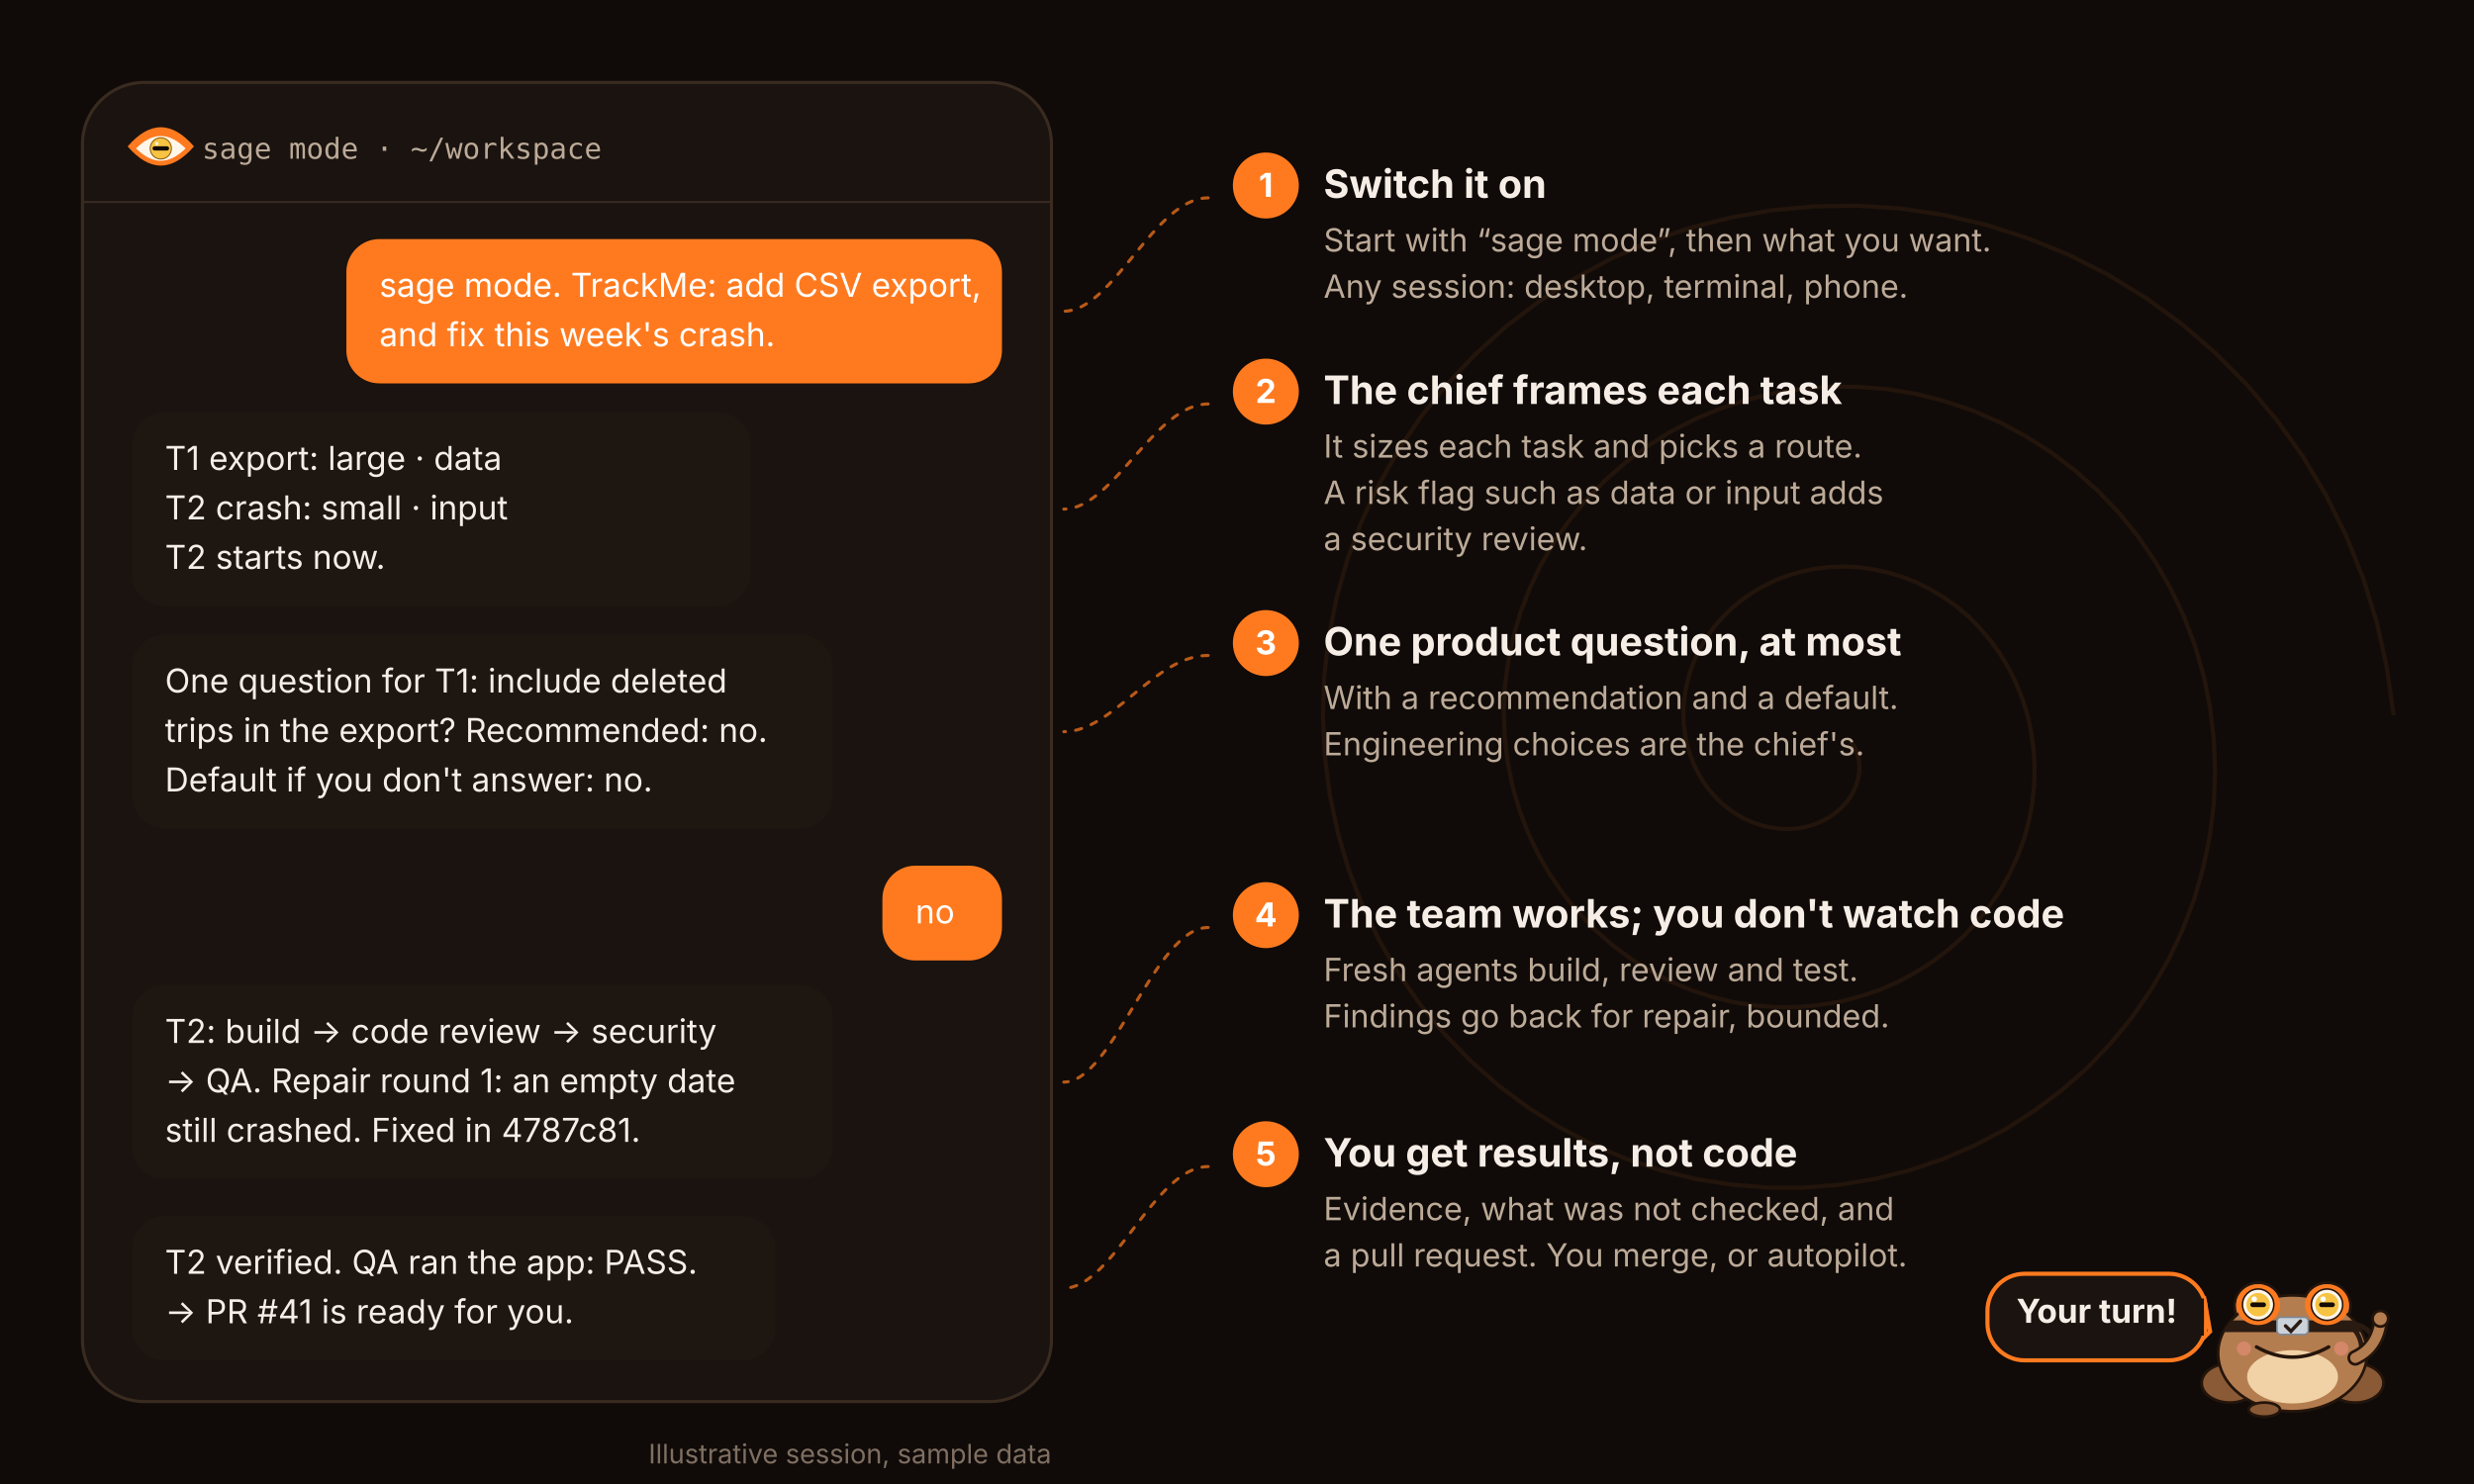
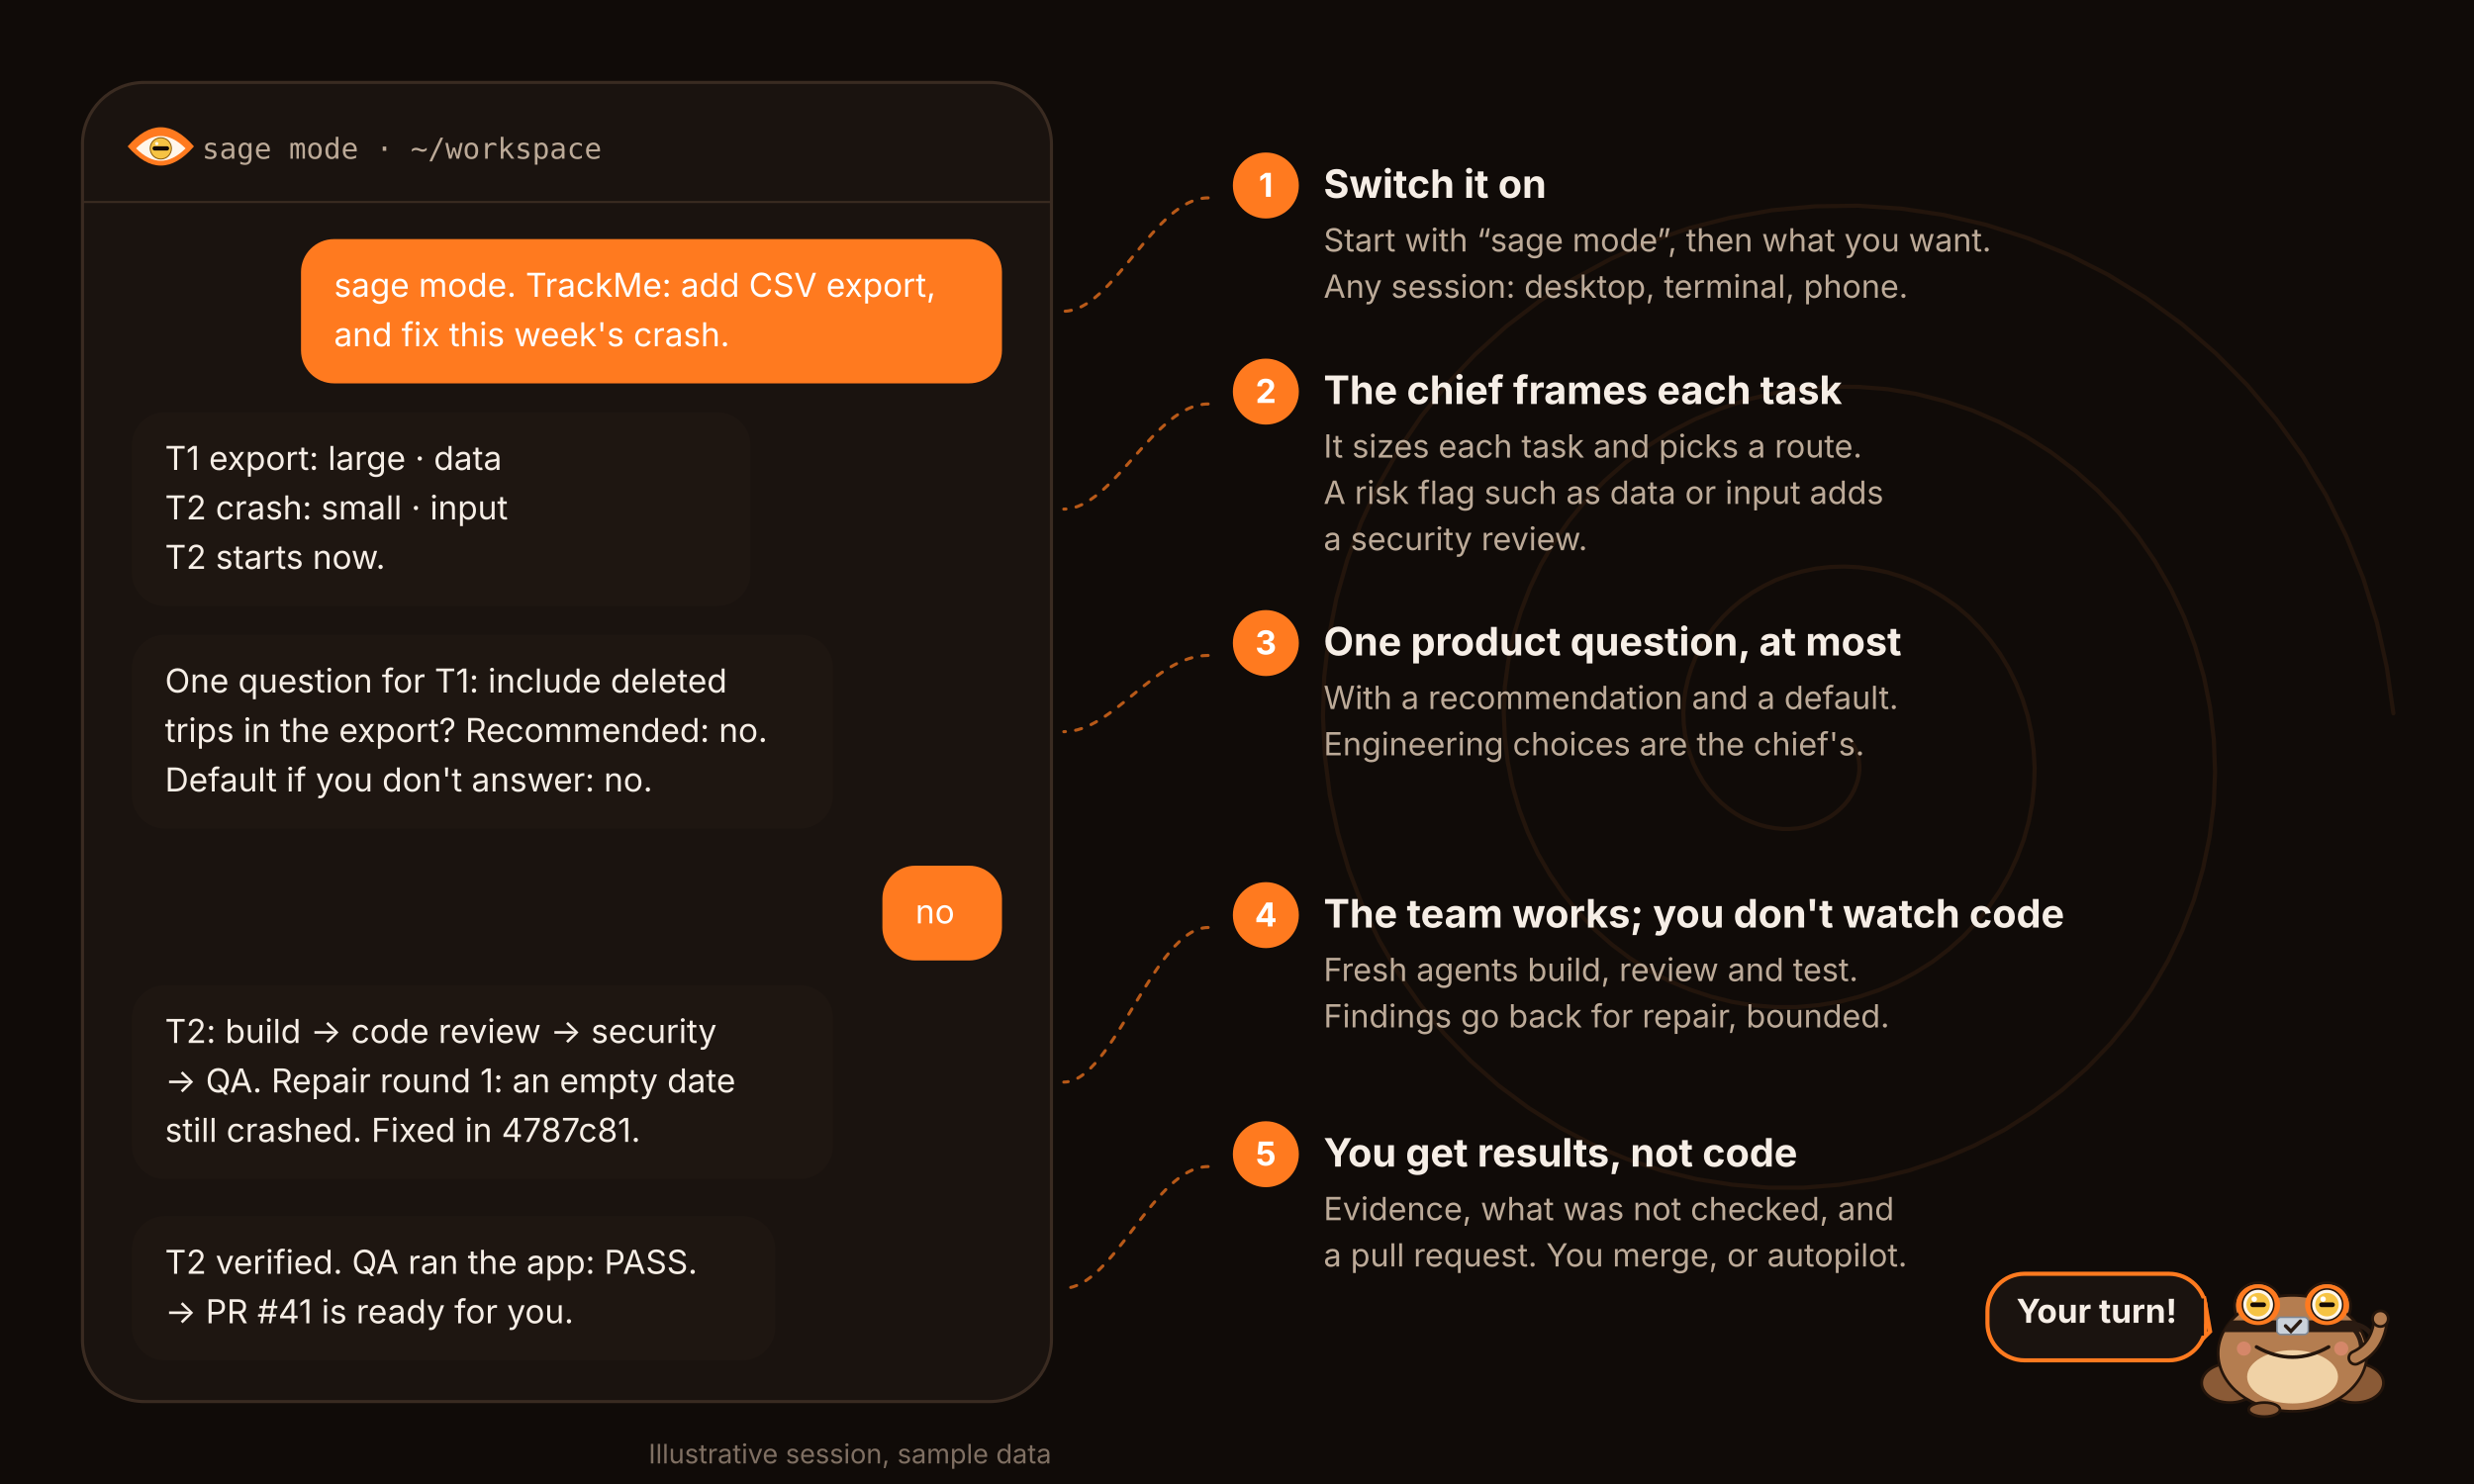
- <svg xmlns="http://www.w3.org/2000/svg" viewBox="0 0 1200 720" width="1200" height="720" role="img" aria-label="Learn sage in five minutes: an illustrative session with numbered notes. 1, switch it on. 2, the chief frames each task. 3, one product question at most. 4, the team works. 5, you get results and a pull request.">
+ <svg xmlns="http://www.w3.org/2000/svg" viewBox="0 0 1200 720" width="1200" height="720" role="img" aria-label="Your first training, in five minutes: an illustrative session with numbered notes. 1, switch it on. 2, the chief frames each task. 3, one product question at most. 4, the team works. 5, you get results and a pull request.">
  <defs>
    <marker id="arrow" viewBox="0 0 10 10" refX="8" refY="5" markerWidth="7" markerHeight="7" orient="auto-start-reverse">
      <path d="M0 0 L10 5 L0 10 z" fill="#BCAA98" />
    </marker>
    <marker id="arrow-accent" viewBox="0 0 10 10" refX="8" refY="5" markerWidth="7" markerHeight="7" orient="auto-start-reverse">
      <path d="M0 0 L10 5 L0 10 z" fill="#FF7A1F" />
    </marker>
    <marker id="arrow-bad" viewBox="0 0 10 10" refX="8" refY="5" markerWidth="7" markerHeight="7" orient="auto-start-reverse">
      <path d="M0 0 L10 5 L0 10 z" fill="#F08A78" />
    </marker>
  </defs>
  <rect width="1200" height="720" fill="#100B08" />
  <path d="M898.0 360.0 L 899.1 361.5 L 900.0 363.2 L 900.7 365.1 L 901.3 367.1 L 901.7 369.2 L 901.9 371.4 L 901.9 373.7 L 901.6 376.1 L 901.1 378.5 L 900.3 380.9 L 899.3 383.4 L 898.0 385.8 L 896.5 388.1 L 894.7 390.3 L 892.6 392.4 L 890.3 394.4 L 887.8 396.2 L 885.0 397.8 L 882.0 399.2 L 878.8 400.4 L 875.5 401.3 L 872.0 401.9 L 868.4 402.2 L 864.6 402.2 L 860.9 401.8 L 857.0 401.1 L 853.2 400.1 L 849.4 398.7 L 845.6 397.0 L 842.0 394.9 L 838.4 392.4 L 835.0 389.6 L 831.8 386.4 L 828.8 382.9 L 826.1 379.2 L 823.7 375.1 L 821.5 370.7 L 819.8 366.1 L 818.3 361.3 L 817.3 356.3 L 816.7 351.2 L 816.5 345.9 L 816.8 340.5 L 817.5 335.1 L 818.7 329.7 L 820.3 324.4 L 822.4 319.0 L 825.0 313.9 L 828.1 308.8 L 831.6 304.0 L 835.6 299.4 L 840.0 295.1 L 844.8 291.1 L 850.0 287.5 L 855.5 284.3 L 861.4 281.4 L 867.6 279.1 L 874.0 277.3 L 880.6 275.9 L 887.5 275.1 L 894.4 274.9 L 901.4 275.2 L 908.5 276.2 L 915.6 277.7 L 922.5 279.8 L 929.4 282.5 L 936.1 285.8 L 942.6 289.7 L 948.9 294.1 L 954.8 299.1 L 960.3 304.7 L 965.4 310.7 L 970.1 317.2 L 974.3 324.2 L 977.9 331.5 L 981.0 339.2 L 983.5 347.2 L 985.3 355.5 L 986.4 363.9 L 986.9 372.5 L 986.6 381.3 L 985.7 390.0 L 984.0 398.8 L 981.6 407.4 L 978.4 415.9 L 974.6 424.2 L 970.0 432.3 L 964.7 440.0 L 958.8 447.4 L 952.3 454.3 L 945.1 460.7 L 937.4 466.6 L 929.1 471.8 L 920.4 476.5 L 911.3 480.4 L 901.7 483.6 L 891.9 486.1 L 881.8 487.7 L 871.5 488.6 L 861.1 488.6 L 850.6 487.8 L 840.2 486.1 L 829.8 483.5 L 819.6 480.1 L 809.6 475.9 L 799.9 470.8 L 790.6 464.9 L 781.7 458.2 L 773.3 450.8 L 765.5 442.6 L 758.3 433.8 L 751.8 424.3 L 746.0 414.3 L 741.0 403.7 L 736.9 392.7 L 733.6 381.3 L 731.3 369.6 L 729.9 357.7 L 729.4 345.6 L 729.9 333.4 L 731.5 321.2 L 734.0 309.1 L 737.5 297.2 L 742.0 285.4 L 747.4 274.0 L 753.8 263.0 L 761.2 252.5 L 769.4 242.5 L 778.4 233.2 L 788.2 224.6 L 798.8 216.7 L 810.0 209.6 L 821.9 203.5 L 834.3 198.3 L 847.1 194.0 L 860.4 190.8 L 873.9 188.7 L 887.7 187.6 L 901.6 187.7 L 915.5 188.8 L 929.4 191.1 L 943.1 194.6 L 956.6 199.1 L 969.8 204.8 L 982.5 211.6 L 994.8 219.4 L 1006.4 228.2 L 1017.4 238.0 L 1027.6 248.6 L 1037.0 260.2 L 1045.4 272.5 L 1052.9 285.6 L 1059.4 299.3 L 1064.7 313.5 L 1069.0 328.3 L 1072.0 343.4 L 1073.8 358.8 L 1074.4 374.3 L 1073.8 390.0 L 1071.8 405.7 L 1068.6 421.2 L 1064.2 436.5 L 1058.5 451.5 L 1051.6 466.0 L 1043.4 480.1 L 1034.2 493.5 L 1023.8 506.2 L 1012.4 518.1 L 1000.0 529.0 L 986.6 539.0 L 972.5 548.0 L 957.6 555.8 L 942.0 562.5 L 925.9 567.9 L 909.3 572.0 L 892.3 574.8 L 875.1 576.2 L 857.7 576.2 L 840.3 574.8 L 822.9 572.1 L 805.8 567.9 L 789.0 562.3 L 772.6 555.4 L 756.7 547.1 L 741.4 537.5 L 726.9 526.7 L 713.3 514.7 L 700.6 501.6 L 688.9 487.4 L 678.3 472.3 L 669.0 456.3 L 660.9 439.5 L 654.2 422.0 L 648.9 404.0 L 645.0 385.5 L 642.6 366.6 L 641.7 347.6 L 642.3 328.4 L 644.5 309.3 L 648.2 290.3 L 653.5 271.6 L 660.3 253.3 L 668.6 235.5 L 678.3 218.4 L 689.4 202.0 L 701.8 186.5 L 715.5 172.0 L 730.4 158.5 L 746.4 146.3 L 763.4 135.3 L 781.3 125.6 L 799.9 117.4 L 819.3 110.7 L 839.3 105.6 L 859.6 102.0 L 880.3 100.1 L 901.2 99.8 L 922.1 101.2 L 942.9 104.3 L 963.5 109.1 L 983.7 115.6 L 1003.4 123.6 L 1022.5 133.3 L 1040.8 144.5 L 1058.3 157.2 L 1074.7 171.4 L 1090.0 186.8 L 1104.1 203.5 L 1116.9 221.3 L 1128.2 240.2 L 1138.0 260.0 L 1146.3 280.7 L 1152.9 302.0 L 1157.7 323.8 L 1160.9 346.1" fill="none" stroke="#FF8C3A" stroke-width="2" stroke-linecap="round" opacity="0.08" />
  <rect x="40" y="40" width="470" height="640" rx="30" fill="#1A130F" stroke="#3A2B21" stroke-width="1.5" />
  <path d="M61.92 71.04 Q 78 52.44, 94.08 71.04 Q 78 89.64, 61.92 71.04 Z" fill="#FF7A1F" stroke-width="0" stroke-linecap="round" />
  <path d="M66 72 Q 78 60, 90 72 Q 78 84, 66 72 Z" fill="#FFF6EA" stroke-width="0" stroke-linecap="round" />
  <circle cx="78" cy="72" r="5.16" fill="#F6C343" stroke="#8A5A06" stroke-width="0.48" />
  <rect x="73.975" y="70.968" width="8.05" height="2.064" rx="1.032" fill="#140B06" />
  <circle cx="76.039" cy="69.678" r="0.826" fill="#FFFFFF" opacity="0.85" />
  <text x="98" y="77" font-family="ui-monospace, SFMono-Regular, Menlo, Consolas, monospace" font-size="14" font-weight="400" fill="#BCAA98" text-anchor="start">
    <tspan x="98" dy="0">sage mode · ~/workspace</tspan>
  </text>
  <path d="M40 98 L 510 98" fill="none" stroke="#3A2B21" stroke-width="1" stroke-linecap="round" />
-   <rect x="168" y="116" width="318" height="70" rx="16" fill="#FF7A1F" />
-   <text x="184" y="144" font-family="-apple-system, BlinkMacSystemFont, 'Segoe UI', Inter, Helvetica, Arial, sans-serif" font-size="16" font-weight="400" fill="#FFFFFF" text-anchor="start">
-     <tspan x="184" dy="0">sage mode. TrackMe: add CSV export,</tspan>
-     <tspan x="184" dy="24">and fix this week's crash.</tspan>
+   <rect x="146" y="116" width="340" height="70" rx="16" fill="#FF7A1F" />
+   <text x="162" y="144" font-family="-apple-system, BlinkMacSystemFont, 'Segoe UI', Inter, Helvetica, Arial, sans-serif" font-size="16" font-weight="400" fill="#FFFFFF" text-anchor="start">
+     <tspan x="162" dy="0">sage mode. TrackMe: add CSV export,</tspan>
+     <tspan x="162" dy="24">and fix this week's crash.</tspan>
  </text>
  <rect x="64" y="200" width="300" height="94" rx="16" fill="#1E1611" />
  <text x="80" y="228" font-family="-apple-system, BlinkMacSystemFont, 'Segoe UI', Inter, Helvetica, Arial, sans-serif" font-size="16" font-weight="400" fill="#F6EEE6" text-anchor="start">
    <tspan x="80" dy="0">T1 export: large · data</tspan>
    <tspan x="80" dy="24">T2 crash: small · input</tspan>
    <tspan x="80" dy="24">T2 starts now.</tspan>
  </text>
  <rect x="64" y="308" width="340" height="94" rx="16" fill="#1E1611" />
  <text x="80" y="336" font-family="-apple-system, BlinkMacSystemFont, 'Segoe UI', Inter, Helvetica, Arial, sans-serif" font-size="16" font-weight="400" fill="#F6EEE6" text-anchor="start">
    <tspan x="80" dy="0">One question for T1: include deleted</tspan>
    <tspan x="80" dy="24">trips in the export? Recommended: no.</tspan>
    <tspan x="80" dy="24">Default if you don't answer: no.</tspan>
  </text>
  <rect x="428" y="420" width="58" height="46" rx="16" fill="#FF7A1F" />
  <text x="444" y="448" font-family="-apple-system, BlinkMacSystemFont, 'Segoe UI', Inter, Helvetica, Arial, sans-serif" font-size="16" font-weight="400" fill="#FFFFFF" text-anchor="start">
    <tspan x="444" dy="0">no</tspan>
  </text>
  <rect x="64" y="478" width="340" height="94" rx="16" fill="#1E1611" />
  <text x="80" y="506" font-family="-apple-system, BlinkMacSystemFont, 'Segoe UI', Inter, Helvetica, Arial, sans-serif" font-size="16" font-weight="400" fill="#F6EEE6" text-anchor="start">
    <tspan x="80" dy="0">T2: build → code review → security</tspan>
    <tspan x="80" dy="24">→ QA. Repair round 1: an empty date</tspan>
    <tspan x="80" dy="24">still crashed. Fixed in 4787c81.</tspan>
  </text>
  <rect x="64" y="590" width="312" height="70" rx="16" fill="#1E1611" />
  <text x="80" y="618" font-family="-apple-system, BlinkMacSystemFont, 'Segoe UI', Inter, Helvetica, Arial, sans-serif" font-size="16" font-weight="400" fill="#F6EEE6" text-anchor="start">
    <tspan x="80" dy="0">T2 verified. QA ran the app: PASS.</tspan>
    <tspan x="80" dy="24">→ PR #41 is ready for you.</tspan>
  </text>
  <text x="510" y="710" font-family="-apple-system, BlinkMacSystemFont, 'Segoe UI', Inter, Helvetica, Arial, sans-serif" font-size="13" font-weight="400" fill="#7F6F62" text-anchor="end">
    <tspan x="510" dy="0">Illustrative session, sample data</tspan>
  </text>
  <defs>
    <clipPath id="toad-body-4">
      <ellipse cx="1112" cy="656.6" rx="36.1" ry="28.12" />
    </clipPath>
  </defs>
  <ellipse cx="1081.6" cy="671" rx="13.68" ry="9.5" fill="#8A5A36" stroke="#24150B" stroke-width="1.33" />
  <ellipse cx="1142.4" cy="671" rx="13.68" ry="9.5" fill="#8A5A36" stroke="#24150B" stroke-width="1.33" />
  <circle cx="1095.3" cy="633.8" r="11.4" fill="#B47D50" stroke="#24150B" stroke-width="1.33" />
  <circle cx="1128.7" cy="633.8" r="11.4" fill="#B47D50" stroke="#24150B" stroke-width="1.33" />
  <ellipse cx="1112" cy="656.6" rx="36.1" ry="28.12" fill="#B47D50" stroke="#24150B" stroke-width="1.33" />
  <ellipse cx="1112" cy="668" rx="22.04" ry="12.92" fill="#F0D2A6" />
  <g clip-path="url(#toad-body-4)">
    <rect x="1074" y="640.6" width="76" height="5.7" rx="0" fill="#2A1B12" />
  </g>
  <path d="M1140.1 642.1 q 8.36 0.76 11.4 7.6" fill="none" stroke="#2A1B12" stroke-width="2.28" stroke-linecap="round" />
  <path d="M1140.1 643.3 q 5.32 4.56 5.32 11.4" fill="none" stroke="#2A1B12" stroke-width="2.28" stroke-linecap="round" />
  <rect x="1104.4" y="639.1" width="15.2" height="8.36" rx="1.9" fill="#CBD2DA" stroke="#7D8794" stroke-width="0.76" />
  <path d="M1108.6 643.3 L 1111.2 645.9 L 1115.8 641" fill="none" stroke="#2A1B12" stroke-width="1.71" stroke-linecap="round" />
  <ellipse cx="1095.3" cy="633" rx="10.64" ry="9.88" fill="#FF7A1F" />
  <circle cx="1095.3" cy="633" r="7.6" fill="#FFF6EA" stroke="#24150B" stroke-width="0.76" />
  <circle cx="1095.3" cy="633" r="5.7" fill="#F6C343" />
  <rect x="1091.5" y="631.9" width="7.6" height="2.28" rx="1.14" fill="#140B06" />
  <circle cx="1093.4" cy="630.3" r="1.33" fill="#FFFFFF" />
  <ellipse cx="1128.7" cy="633" rx="10.64" ry="9.88" fill="#FF7A1F" />
  <circle cx="1128.7" cy="633" r="7.6" fill="#FFF6EA" stroke="#24150B" stroke-width="0.76" />
  <circle cx="1128.7" cy="633" r="5.7" fill="#F6C343" />
  <rect x="1124.9" y="631.9" width="7.6" height="2.28" rx="1.14" fill="#140B06" />
  <circle cx="1126.8" cy="630.3" r="1.33" fill="#FFFFFF" />
  <circle cx="1088.4" cy="654.3" r="3.42" fill="#F0907E" opacity="0.55" />
  <circle cx="1135.6" cy="654.3" r="3.42" fill="#F0907E" opacity="0.55" />
  <path d="M1094.5 653.5 Q 1112 663.4 1129.5 653.5" fill="none" stroke="#24150B" stroke-width="1.71" stroke-linecap="round" />
  <ellipse cx="1098.3" cy="683.9" rx="7.6" ry="3.42" fill="#8A5A36" stroke="#24150B" stroke-width="1.33" />
  <path d="M1142.4 658.8 Q 1153 653.9 1154.6 641.4" fill="none" stroke="#24150B" stroke-width="7.6" stroke-linecap="round" />
  <path d="M1142.4 658.8 Q 1153 653.9 1154.6 641.4" fill="none" stroke="#B47D50" stroke-width="4.94" stroke-linecap="round" />
  <circle cx="1154.6" cy="639.8" r="3.8" fill="#B47D50" stroke="#24150B" stroke-width="1.33" />
  <path d="M1069 629 L 1072 646 L 1069 649 Z" fill="#1A130F" stroke="#FF7A1F" stroke-width="2" stroke-linecap="round" />
  <rect x="964" y="618" width="106" height="42" rx="18" fill="#1A130F" stroke="#FF7A1F" stroke-width="2" />
  <rect x="1066" y="630" width="3" height="18" rx="0" fill="#1A130F" />
  <text x="1017" y="641.8" font-family="-apple-system, BlinkMacSystemFont, 'Segoe UI', Inter, Helvetica, Arial, sans-serif" font-size="16" font-weight="750" fill="#F6EEE6" text-anchor="middle">
    <tspan x="1017" dy="0">Your turn!</tspan>
  </text>
  <path d="M586 96 C 560 96, 540 151, 516 151" fill="none" stroke="#FF7A1F" stroke-width="1.5" stroke-dasharray="3 5" stroke-linecap="round" opacity="0.7" />
  <circle cx="614" cy="90" r="16" fill="#FF7A1F" />
  <text x="614" y="95.5" font-family="-apple-system, BlinkMacSystemFont, 'Segoe UI', Inter, Helvetica, Arial, sans-serif" font-size="16" font-weight="750" fill="#FFFFFF" text-anchor="middle">
    <tspan x="614" dy="0">1</tspan>
  </text>
  <text x="642" y="96" font-family="-apple-system, BlinkMacSystemFont, 'Segoe UI', Inter, Helvetica, Arial, sans-serif" font-size="19" font-weight="700" fill="#F6EEE6" text-anchor="start">
    <tspan x="642" dy="0">Switch it on</tspan>
  </text>
  <text x="642" y="122" font-family="-apple-system, BlinkMacSystemFont, 'Segoe UI', Inter, Helvetica, Arial, sans-serif" font-size="15.5" font-weight="400" fill="#BCAA98" text-anchor="start">
    <tspan x="642" dy="0">Start with “sage mode”, then what you want.</tspan>
    <tspan x="642" dy="22.475">Any session: desktop, terminal, phone.</tspan>
  </text>
  <path d="M586 196 C 560 196, 540 247, 516 247" fill="none" stroke="#FF7A1F" stroke-width="1.5" stroke-dasharray="3 5" stroke-linecap="round" opacity="0.7" />
  <circle cx="614" cy="190" r="16" fill="#FF7A1F" />
  <text x="614" y="195.5" font-family="-apple-system, BlinkMacSystemFont, 'Segoe UI', Inter, Helvetica, Arial, sans-serif" font-size="16" font-weight="750" fill="#FFFFFF" text-anchor="middle">
    <tspan x="614" dy="0">2</tspan>
  </text>
  <text x="642" y="196" font-family="-apple-system, BlinkMacSystemFont, 'Segoe UI', Inter, Helvetica, Arial, sans-serif" font-size="19" font-weight="700" fill="#F6EEE6" text-anchor="start">
    <tspan x="642" dy="0">The chief frames each task</tspan>
  </text>
  <text x="642" y="222" font-family="-apple-system, BlinkMacSystemFont, 'Segoe UI', Inter, Helvetica, Arial, sans-serif" font-size="15.5" font-weight="400" fill="#BCAA98" text-anchor="start">
    <tspan x="642" dy="0">It sizes each task and picks a route.</tspan>
    <tspan x="642" dy="22.475">A risk flag such as data or input adds</tspan>
    <tspan x="642" dy="22.475">a security review.</tspan>
  </text>
  <path d="M586 318 C 560 318, 540 355, 516 355" fill="none" stroke="#FF7A1F" stroke-width="1.5" stroke-dasharray="3 5" stroke-linecap="round" opacity="0.7" />
  <circle cx="614" cy="312" r="16" fill="#FF7A1F" />
  <text x="614" y="317.5" font-family="-apple-system, BlinkMacSystemFont, 'Segoe UI', Inter, Helvetica, Arial, sans-serif" font-size="16" font-weight="750" fill="#FFFFFF" text-anchor="middle">
    <tspan x="614" dy="0">3</tspan>
  </text>
  <text x="642" y="318" font-family="-apple-system, BlinkMacSystemFont, 'Segoe UI', Inter, Helvetica, Arial, sans-serif" font-size="19" font-weight="700" fill="#F6EEE6" text-anchor="start">
    <tspan x="642" dy="0">One product question, at most</tspan>
  </text>
  <text x="642" y="344" font-family="-apple-system, BlinkMacSystemFont, 'Segoe UI', Inter, Helvetica, Arial, sans-serif" font-size="15.5" font-weight="400" fill="#BCAA98" text-anchor="start">
    <tspan x="642" dy="0">With a recommendation and a default.</tspan>
    <tspan x="642" dy="22.475">Engineering choices are the chief's.</tspan>
  </text>
  <path d="M586 450 C 560 450, 540 525, 516 525" fill="none" stroke="#FF7A1F" stroke-width="1.5" stroke-dasharray="3 5" stroke-linecap="round" opacity="0.7" />
  <circle cx="614" cy="444" r="16" fill="#FF7A1F" />
  <text x="614" y="449.5" font-family="-apple-system, BlinkMacSystemFont, 'Segoe UI', Inter, Helvetica, Arial, sans-serif" font-size="16" font-weight="750" fill="#FFFFFF" text-anchor="middle">
    <tspan x="614" dy="0">4</tspan>
  </text>
  <text x="642" y="450" font-family="-apple-system, BlinkMacSystemFont, 'Segoe UI', Inter, Helvetica, Arial, sans-serif" font-size="19" font-weight="700" fill="#F6EEE6" text-anchor="start">
    <tspan x="642" dy="0">The team works; you don't watch code</tspan>
  </text>
  <text x="642" y="476" font-family="-apple-system, BlinkMacSystemFont, 'Segoe UI', Inter, Helvetica, Arial, sans-serif" font-size="15.5" font-weight="400" fill="#BCAA98" text-anchor="start">
    <tspan x="642" dy="0">Fresh agents build, review and test.</tspan>
    <tspan x="642" dy="22.475">Findings go back for repair, bounded.</tspan>
  </text>
  <path d="M586 566 C 560 566, 540 625, 516 625" fill="none" stroke="#FF7A1F" stroke-width="1.5" stroke-dasharray="3 5" stroke-linecap="round" opacity="0.7" />
  <circle cx="614" cy="560" r="16" fill="#FF7A1F" />
  <text x="614" y="565.5" font-family="-apple-system, BlinkMacSystemFont, 'Segoe UI', Inter, Helvetica, Arial, sans-serif" font-size="16" font-weight="750" fill="#FFFFFF" text-anchor="middle">
    <tspan x="614" dy="0">5</tspan>
  </text>
  <text x="642" y="566" font-family="-apple-system, BlinkMacSystemFont, 'Segoe UI', Inter, Helvetica, Arial, sans-serif" font-size="19" font-weight="700" fill="#F6EEE6" text-anchor="start">
    <tspan x="642" dy="0">You get results, not code</tspan>
  </text>
  <text x="642" y="592" font-family="-apple-system, BlinkMacSystemFont, 'Segoe UI', Inter, Helvetica, Arial, sans-serif" font-size="15.5" font-weight="400" fill="#BCAA98" text-anchor="start">
    <tspan x="642" dy="0">Evidence, what was not checked, and</tspan>
    <tspan x="642" dy="22.475">a pull request. You merge, or autopilot.</tspan>
  </text>
</svg>
